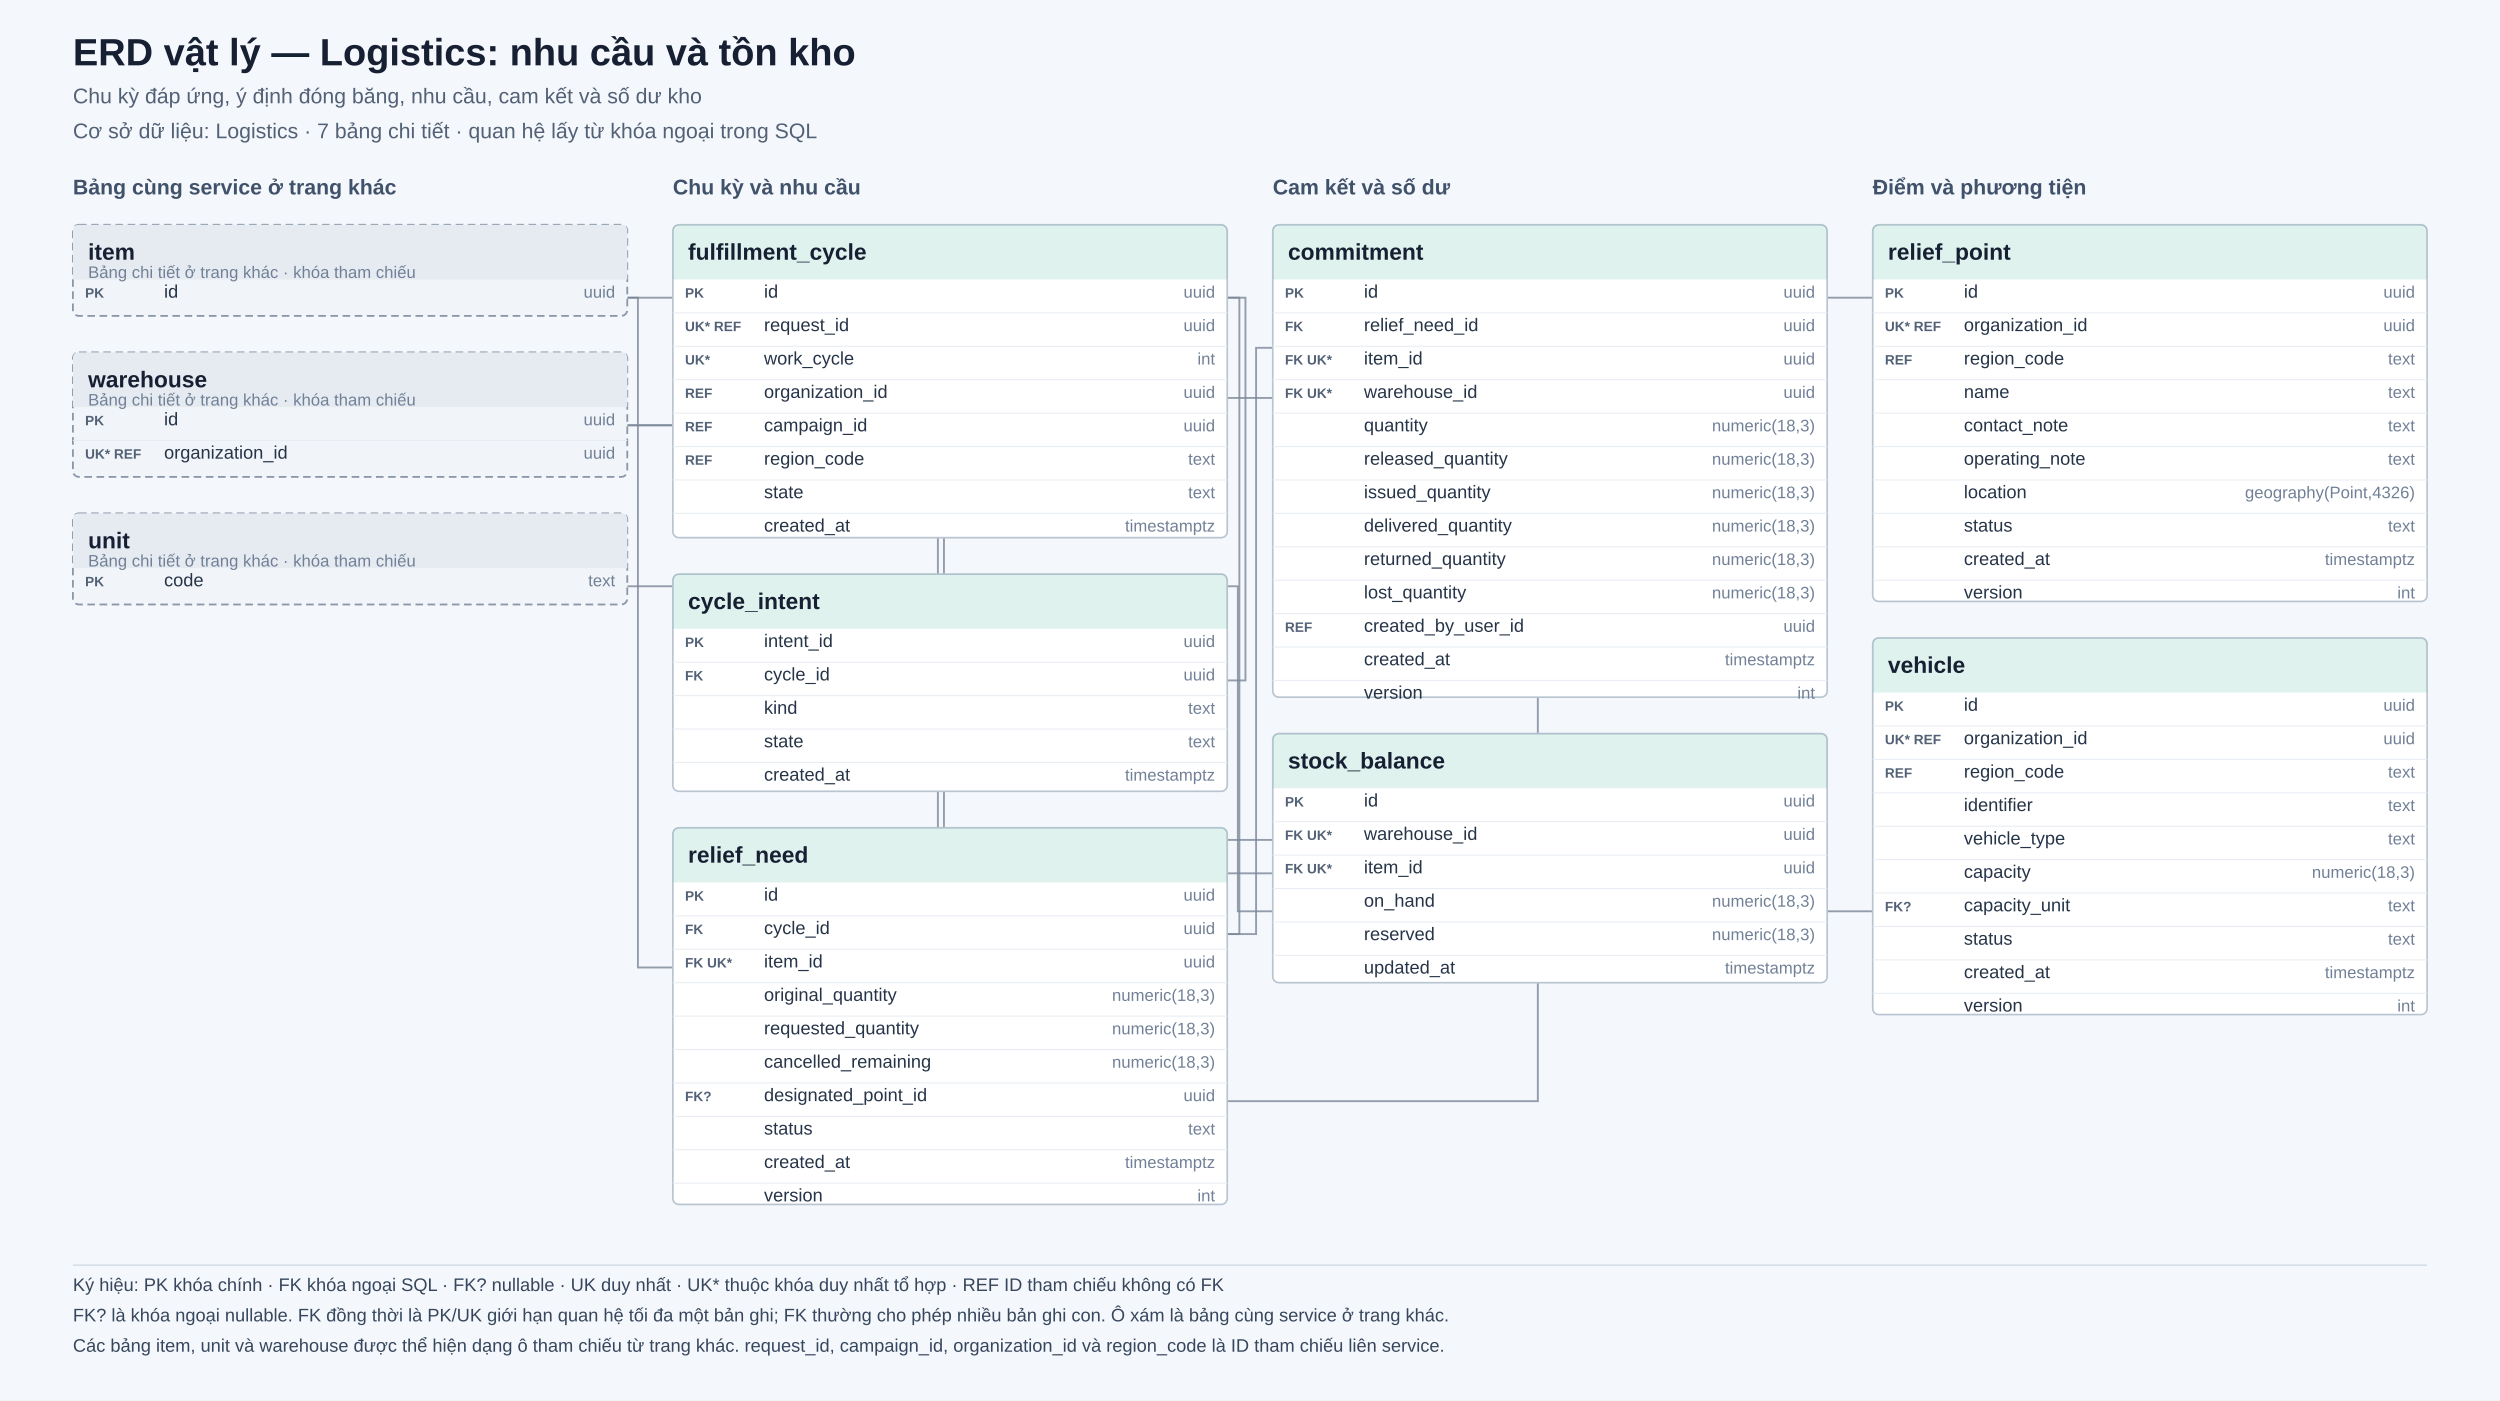
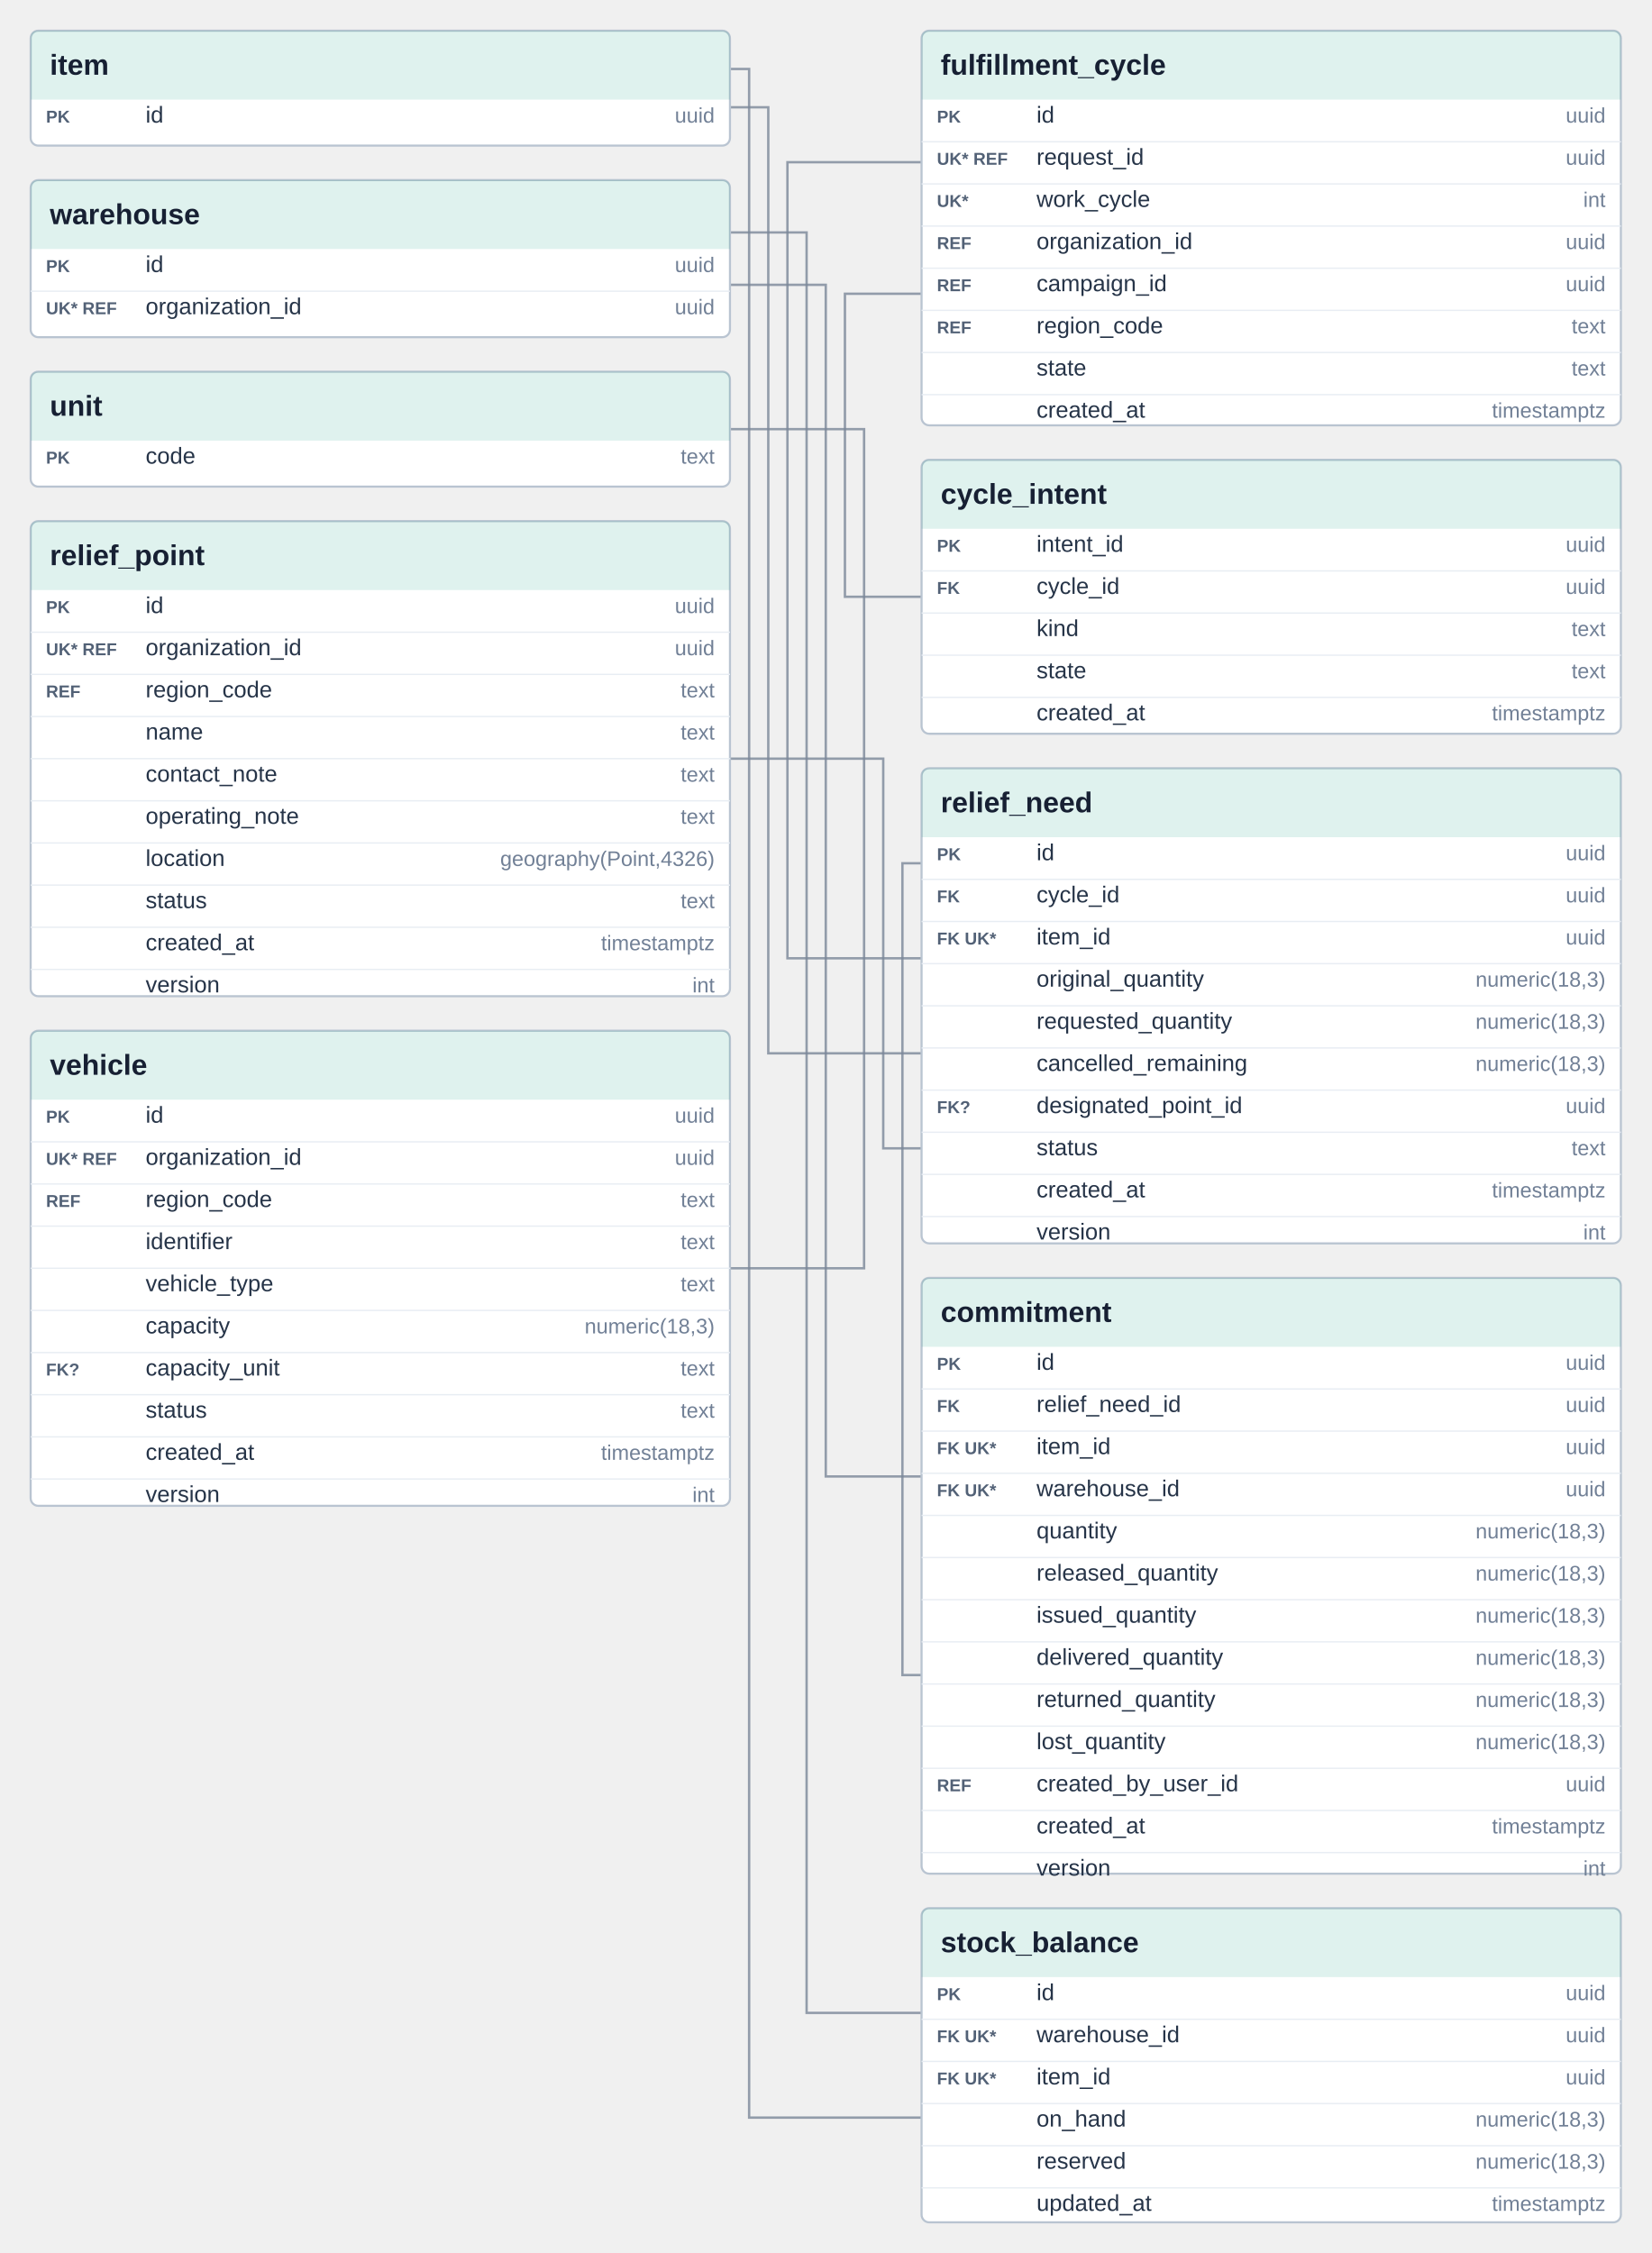
- <svg xmlns="http://www.w3.org/2000/svg" width="1646" height="922" viewBox="0 0 1646 922">
-   <rect width="100%" height="100%" fill="#F4F7FB" />
-   <style>text{font-family:Arial,"Noto Sans",sans-serif}.title{font-size:25px;font-weight:700;fill:#172033}.subtitle{font-size:14px;fill:#526176}.group{font-size:14px;font-weight:700;fill:#40516A}.table{fill:#FFFFFF;stroke:#B9C4D1;stroke-width:1.1}.stub{fill:#F1F4F8;stroke:#8A97A8;stroke-width:1.2;stroke-dasharray:5 3}.header{font-size:15px;font-weight:700;fill:#172033}.field{font-size:12px;fill:#263448}.type{font-size:11px;fill:#718096}.marker{font-size:9px;font-weight:700;fill:#526176}.note{font-size:12px;fill:#36465C}.edge{fill:none;stroke:#7B8798;stroke-width:1.25;opacity:.8}.edge-label{font-size:10px;font-weight:700;fill:#40516A}</style>
-   <text x="48" y="43" class="title">ERD vật lý — Logistics: nhu cầu và tồn kho</text>
-   <text x="48" y="68" class="subtitle">Chu kỳ đáp ứng, ý định đóng băng, nhu cầu, cam kết và số dư kho</text>
-   <text x="48" y="91" class="subtitle">Cơ sở dữ liệu: Logistics · 7 bảng chi tiết · quan hệ lấy từ khóa ngoại trong SQL</text>
-   <text x="48" y="128" class="group">Bảng cùng service ở trang khác</text>
-   <text x="443" y="128" class="group">Chu kỳ và nhu cầu</text>
-   <text x="838" y="128" class="group">Cam kết và số dư</text>
-   <text x="1233" y="128" class="group">Điểm và phương tiện</text>
-   <path d="M 838.0 553.0 H 617.5 V 280.0 H 413.0" class="edge" />
-   <path d="M 838.0 575.0 H 621.5 V 196.0 H 413.0" class="edge" />
-   <path d="M 838.0 262.0 H 625.5 V 280.0 H 413.0" class="edge" />
-   <path d="M 838.0 229.0 H 827.0 V 615.0 H 808.0" class="edge" />
-   <path d="M 808.0 615.0 H 816.0 V 196.0 H 808.0" class="edge" />
-   <path d="M 443.0 637.0 H 420.0 V 196.0 H 413.0" class="edge" />
-   <path d="M 808.0 725.0 H 1012.5 V 196.0 H 1233.0" class="edge" />
-   <path d="M 808.0 448.0 H 820.0 V 196.0 H 808.0" class="edge" />
-   <path d="M 1233.0 600.0 H 815.0 V 386.0 H 413.0" class="edge" />
-   <rect x="48" y="148" width="365" height="60" rx="4" class="stub" />
-   <path d="M52,148 H409 Q413,148 413,152 V184 H48 V152 Q48,148 52,148 Z" fill="#E6EBF2" />
-   <text x="58" y="171" class="header">item</text>
-   <text x="58" y="183" class="type">Bảng chi tiết ở trang khác · khóa tham chiếu</text>
-   <text x="56" y="196" class="marker">PK</text>
-   <text x="108" y="196" class="field">id</text>
-   <text x="405" y="196" text-anchor="end" class="type">uuid</text>
-   <rect x="48" y="232" width="365" height="82" rx="4" class="stub" />
-   <path d="M52,232 H409 Q413,232 413,236 V268 H48 V236 Q48,232 52,232 Z" fill="#E6EBF2" />
-   <text x="58" y="255" class="header">warehouse</text>
-   <text x="58" y="267" class="type">Bảng chi tiết ở trang khác · khóa tham chiếu</text>
-   <text x="56" y="280" class="marker">PK</text>
-   <text x="108" y="280" class="field">id</text>
-   <text x="405" y="280" text-anchor="end" class="type">uuid</text>
-   <line x1="48" y1="290" x2="413" y2="290" stroke="#E8EDF3" stroke-width=".7" />
-   <text x="56" y="302" class="marker">UK* REF</text>
-   <text x="108" y="302" class="field">organization_id</text>
-   <text x="405" y="302" text-anchor="end" class="type">uuid</text>
-   <rect x="48" y="338" width="365" height="60" rx="4" class="stub" />
-   <path d="M52,338 H409 Q413,338 413,342 V374 H48 V342 Q48,338 52,338 Z" fill="#E6EBF2" />
-   <text x="58" y="361" class="header">unit</text>
-   <text x="58" y="373" class="type">Bảng chi tiết ở trang khác · khóa tham chiếu</text>
-   <text x="56" y="386" class="marker">PK</text>
-   <text x="108" y="386" class="field">code</text>
-   <text x="405" y="386" text-anchor="end" class="type">text</text>
-   <rect x="443" y="148" width="365" height="206" rx="4" class="table" />
-   <path d="M447,148 H804 Q808,148 808,152 V184 H443 V152 Q443,148 447,148 Z" fill="#16A08522" />
-   <text x="453" y="171" class="header">fulfillment_cycle</text>
-   <text x="451" y="196" class="marker">PK</text>
-   <text x="503" y="196" class="field">id</text>
-   <text x="800" y="196" text-anchor="end" class="type">uuid</text>
-   <line x1="443" y1="206" x2="808" y2="206" stroke="#E8EDF3" stroke-width=".7" />
-   <text x="451" y="218" class="marker">UK* REF</text>
-   <text x="503" y="218" class="field">request_id</text>
-   <text x="800" y="218" text-anchor="end" class="type">uuid</text>
-   <line x1="443" y1="228" x2="808" y2="228" stroke="#E8EDF3" stroke-width=".7" />
-   <text x="451" y="240" class="marker">UK*</text>
-   <text x="503" y="240" class="field">work_cycle</text>
-   <text x="800" y="240" text-anchor="end" class="type">int</text>
-   <line x1="443" y1="250" x2="808" y2="250" stroke="#E8EDF3" stroke-width=".7" />
-   <text x="451" y="262" class="marker">REF</text>
-   <text x="503" y="262" class="field">organization_id</text>
-   <text x="800" y="262" text-anchor="end" class="type">uuid</text>
-   <line x1="443" y1="272" x2="808" y2="272" stroke="#E8EDF3" stroke-width=".7" />
-   <text x="451" y="284" class="marker">REF</text>
-   <text x="503" y="284" class="field">campaign_id</text>
-   <text x="800" y="284" text-anchor="end" class="type">uuid</text>
-   <line x1="443" y1="294" x2="808" y2="294" stroke="#E8EDF3" stroke-width=".7" />
-   <text x="451" y="306" class="marker">REF</text>
-   <text x="503" y="306" class="field">region_code</text>
-   <text x="800" y="306" text-anchor="end" class="type">text</text>
-   <line x1="443" y1="316" x2="808" y2="316" stroke="#E8EDF3" stroke-width=".7" />
-   <text x="451" y="328" class="marker" />
-   <text x="503" y="328" class="field">state</text>
-   <text x="800" y="328" text-anchor="end" class="type">text</text>
-   <line x1="443" y1="338" x2="808" y2="338" stroke="#E8EDF3" stroke-width=".7" />
-   <text x="451" y="350" class="marker" />
-   <text x="503" y="350" class="field">created_at</text>
-   <text x="800" y="350" text-anchor="end" class="type">timestamptz</text>
-   <rect x="443" y="378" width="365" height="143" rx="4" class="table" />
-   <path d="M447,378 H804 Q808,378 808,382 V414 H443 V382 Q443,378 447,378 Z" fill="#16A08522" />
-   <text x="453" y="401" class="header">cycle_intent</text>
-   <text x="451" y="426" class="marker">PK</text>
-   <text x="503" y="426" class="field">intent_id</text>
-   <text x="800" y="426" text-anchor="end" class="type">uuid</text>
-   <line x1="443" y1="436" x2="808" y2="436" stroke="#E8EDF3" stroke-width=".7" />
-   <text x="451" y="448" class="marker">FK</text>
-   <text x="503" y="448" class="field">cycle_id</text>
-   <text x="800" y="448" text-anchor="end" class="type">uuid</text>
-   <line x1="443" y1="458" x2="808" y2="458" stroke="#E8EDF3" stroke-width=".7" />
-   <text x="451" y="470" class="marker" />
-   <text x="503" y="470" class="field">kind</text>
-   <text x="800" y="470" text-anchor="end" class="type">text</text>
-   <line x1="443" y1="480" x2="808" y2="480" stroke="#E8EDF3" stroke-width=".7" />
-   <text x="451" y="492" class="marker" />
-   <text x="503" y="492" class="field">state</text>
-   <text x="800" y="492" text-anchor="end" class="type">text</text>
-   <line x1="443" y1="502" x2="808" y2="502" stroke="#E8EDF3" stroke-width=".7" />
-   <text x="451" y="514" class="marker" />
-   <text x="503" y="514" class="field">created_at</text>
-   <text x="800" y="514" text-anchor="end" class="type">timestamptz</text>
-   <rect x="443" y="545" width="365" height="248" rx="4" class="table" />
-   <path d="M447,545 H804 Q808,545 808,549 V581 H443 V549 Q443,545 447,545 Z" fill="#16A08522" />
-   <text x="453" y="568" class="header">relief_need</text>
-   <text x="451" y="593" class="marker">PK</text>
-   <text x="503" y="593" class="field">id</text>
-   <text x="800" y="593" text-anchor="end" class="type">uuid</text>
-   <line x1="443" y1="603" x2="808" y2="603" stroke="#E8EDF3" stroke-width=".7" />
-   <text x="451" y="615" class="marker">FK</text>
-   <text x="503" y="615" class="field">cycle_id</text>
-   <text x="800" y="615" text-anchor="end" class="type">uuid</text>
-   <line x1="443" y1="625" x2="808" y2="625" stroke="#E8EDF3" stroke-width=".7" />
-   <text x="451" y="637" class="marker">FK UK*</text>
-   <text x="503" y="637" class="field">item_id</text>
-   <text x="800" y="637" text-anchor="end" class="type">uuid</text>
-   <line x1="443" y1="647" x2="808" y2="647" stroke="#E8EDF3" stroke-width=".7" />
-   <text x="451" y="659" class="marker" />
-   <text x="503" y="659" class="field">original_quantity</text>
-   <text x="800" y="659" text-anchor="end" class="type">numeric(18,3)</text>
-   <line x1="443" y1="669" x2="808" y2="669" stroke="#E8EDF3" stroke-width=".7" />
-   <text x="451" y="681" class="marker" />
-   <text x="503" y="681" class="field">requested_quantity</text>
-   <text x="800" y="681" text-anchor="end" class="type">numeric(18,3)</text>
-   <line x1="443" y1="691" x2="808" y2="691" stroke="#E8EDF3" stroke-width=".7" />
-   <text x="451" y="703" class="marker" />
-   <text x="503" y="703" class="field">cancelled_remaining</text>
-   <text x="800" y="703" text-anchor="end" class="type">numeric(18,3)</text>
-   <line x1="443" y1="713" x2="808" y2="713" stroke="#E8EDF3" stroke-width=".7" />
-   <text x="451" y="725" class="marker">FK?</text>
-   <text x="503" y="725" class="field">designated_point_id</text>
-   <text x="800" y="725" text-anchor="end" class="type">uuid</text>
-   <line x1="443" y1="735" x2="808" y2="735" stroke="#E8EDF3" stroke-width=".7" />
-   <text x="451" y="747" class="marker" />
-   <text x="503" y="747" class="field">status</text>
-   <text x="800" y="747" text-anchor="end" class="type">text</text>
-   <line x1="443" y1="757" x2="808" y2="757" stroke="#E8EDF3" stroke-width=".7" />
-   <text x="451" y="769" class="marker" />
-   <text x="503" y="769" class="field">created_at</text>
-   <text x="800" y="769" text-anchor="end" class="type">timestamptz</text>
-   <line x1="443" y1="779" x2="808" y2="779" stroke="#E8EDF3" stroke-width=".7" />
-   <text x="451" y="791" class="marker" />
-   <text x="503" y="791" class="field">version</text>
-   <text x="800" y="791" text-anchor="end" class="type">int</text>
-   <rect x="838" y="148" width="365" height="311" rx="4" class="table" />
-   <path d="M842,148 H1199 Q1203,148 1203,152 V184 H838 V152 Q838,148 842,148 Z" fill="#16A08522" />
-   <text x="848" y="171" class="header">commitment</text>
-   <text x="846" y="196" class="marker">PK</text>
-   <text x="898" y="196" class="field">id</text>
-   <text x="1195" y="196" text-anchor="end" class="type">uuid</text>
-   <line x1="838" y1="206" x2="1203" y2="206" stroke="#E8EDF3" stroke-width=".7" />
-   <text x="846" y="218" class="marker">FK</text>
-   <text x="898" y="218" class="field">relief_need_id</text>
-   <text x="1195" y="218" text-anchor="end" class="type">uuid</text>
-   <line x1="838" y1="228" x2="1203" y2="228" stroke="#E8EDF3" stroke-width=".7" />
-   <text x="846" y="240" class="marker">FK UK*</text>
-   <text x="898" y="240" class="field">item_id</text>
-   <text x="1195" y="240" text-anchor="end" class="type">uuid</text>
-   <line x1="838" y1="250" x2="1203" y2="250" stroke="#E8EDF3" stroke-width=".7" />
-   <text x="846" y="262" class="marker">FK UK*</text>
-   <text x="898" y="262" class="field">warehouse_id</text>
-   <text x="1195" y="262" text-anchor="end" class="type">uuid</text>
-   <line x1="838" y1="272" x2="1203" y2="272" stroke="#E8EDF3" stroke-width=".7" />
-   <text x="846" y="284" class="marker" />
-   <text x="898" y="284" class="field">quantity</text>
-   <text x="1195" y="284" text-anchor="end" class="type">numeric(18,3)</text>
-   <line x1="838" y1="294" x2="1203" y2="294" stroke="#E8EDF3" stroke-width=".7" />
-   <text x="846" y="306" class="marker" />
-   <text x="898" y="306" class="field">released_quantity</text>
-   <text x="1195" y="306" text-anchor="end" class="type">numeric(18,3)</text>
-   <line x1="838" y1="316" x2="1203" y2="316" stroke="#E8EDF3" stroke-width=".7" />
-   <text x="846" y="328" class="marker" />
-   <text x="898" y="328" class="field">issued_quantity</text>
-   <text x="1195" y="328" text-anchor="end" class="type">numeric(18,3)</text>
-   <line x1="838" y1="338" x2="1203" y2="338" stroke="#E8EDF3" stroke-width=".7" />
-   <text x="846" y="350" class="marker" />
-   <text x="898" y="350" class="field">delivered_quantity</text>
-   <text x="1195" y="350" text-anchor="end" class="type">numeric(18,3)</text>
-   <line x1="838" y1="360" x2="1203" y2="360" stroke="#E8EDF3" stroke-width=".7" />
-   <text x="846" y="372" class="marker" />
-   <text x="898" y="372" class="field">returned_quantity</text>
-   <text x="1195" y="372" text-anchor="end" class="type">numeric(18,3)</text>
-   <line x1="838" y1="382" x2="1203" y2="382" stroke="#E8EDF3" stroke-width=".7" />
-   <text x="846" y="394" class="marker" />
-   <text x="898" y="394" class="field">lost_quantity</text>
-   <text x="1195" y="394" text-anchor="end" class="type">numeric(18,3)</text>
-   <line x1="838" y1="404" x2="1203" y2="404" stroke="#E8EDF3" stroke-width=".7" />
-   <text x="846" y="416" class="marker">REF</text>
-   <text x="898" y="416" class="field">created_by_user_id</text>
-   <text x="1195" y="416" text-anchor="end" class="type">uuid</text>
-   <line x1="838" y1="426" x2="1203" y2="426" stroke="#E8EDF3" stroke-width=".7" />
-   <text x="846" y="438" class="marker" />
-   <text x="898" y="438" class="field">created_at</text>
-   <text x="1195" y="438" text-anchor="end" class="type">timestamptz</text>
-   <line x1="838" y1="448" x2="1203" y2="448" stroke="#E8EDF3" stroke-width=".7" />
-   <text x="846" y="460" class="marker" />
-   <text x="898" y="460" class="field">version</text>
-   <text x="1195" y="460" text-anchor="end" class="type">int</text>
-   <rect x="838" y="483" width="365" height="164" rx="4" class="table" />
-   <path d="M842,483 H1199 Q1203,483 1203,487 V519 H838 V487 Q838,483 842,483 Z" fill="#16A08522" />
-   <text x="848" y="506" class="header">stock_balance</text>
-   <text x="846" y="531" class="marker">PK</text>
-   <text x="898" y="531" class="field">id</text>
-   <text x="1195" y="531" text-anchor="end" class="type">uuid</text>
-   <line x1="838" y1="541" x2="1203" y2="541" stroke="#E8EDF3" stroke-width=".7" />
-   <text x="846" y="553" class="marker">FK UK*</text>
-   <text x="898" y="553" class="field">warehouse_id</text>
-   <text x="1195" y="553" text-anchor="end" class="type">uuid</text>
-   <line x1="838" y1="563" x2="1203" y2="563" stroke="#E8EDF3" stroke-width=".7" />
-   <text x="846" y="575" class="marker">FK UK*</text>
-   <text x="898" y="575" class="field">item_id</text>
-   <text x="1195" y="575" text-anchor="end" class="type">uuid</text>
-   <line x1="838" y1="585" x2="1203" y2="585" stroke="#E8EDF3" stroke-width=".7" />
-   <text x="846" y="597" class="marker" />
-   <text x="898" y="597" class="field">on_hand</text>
-   <text x="1195" y="597" text-anchor="end" class="type">numeric(18,3)</text>
-   <line x1="838" y1="607" x2="1203" y2="607" stroke="#E8EDF3" stroke-width=".7" />
-   <text x="846" y="619" class="marker" />
-   <text x="898" y="619" class="field">reserved</text>
-   <text x="1195" y="619" text-anchor="end" class="type">numeric(18,3)</text>
-   <line x1="838" y1="629" x2="1203" y2="629" stroke="#E8EDF3" stroke-width=".7" />
-   <text x="846" y="641" class="marker" />
-   <text x="898" y="641" class="field">updated_at</text>
-   <text x="1195" y="641" text-anchor="end" class="type">timestamptz</text>
-   <rect x="1233" y="148" width="365" height="248" rx="4" class="table" />
-   <path d="M1237,148 H1594 Q1598,148 1598,152 V184 H1233 V152 Q1233,148 1237,148 Z" fill="#16A08522" />
-   <text x="1243" y="171" class="header">relief_point</text>
-   <text x="1241" y="196" class="marker">PK</text>
-   <text x="1293" y="196" class="field">id</text>
-   <text x="1590" y="196" text-anchor="end" class="type">uuid</text>
-   <line x1="1233" y1="206" x2="1598" y2="206" stroke="#E8EDF3" stroke-width=".7" />
-   <text x="1241" y="218" class="marker">UK* REF</text>
-   <text x="1293" y="218" class="field">organization_id</text>
-   <text x="1590" y="218" text-anchor="end" class="type">uuid</text>
-   <line x1="1233" y1="228" x2="1598" y2="228" stroke="#E8EDF3" stroke-width=".7" />
-   <text x="1241" y="240" class="marker">REF</text>
-   <text x="1293" y="240" class="field">region_code</text>
-   <text x="1590" y="240" text-anchor="end" class="type">text</text>
-   <line x1="1233" y1="250" x2="1598" y2="250" stroke="#E8EDF3" stroke-width=".7" />
-   <text x="1241" y="262" class="marker" />
-   <text x="1293" y="262" class="field">name</text>
-   <text x="1590" y="262" text-anchor="end" class="type">text</text>
-   <line x1="1233" y1="272" x2="1598" y2="272" stroke="#E8EDF3" stroke-width=".7" />
-   <text x="1241" y="284" class="marker" />
-   <text x="1293" y="284" class="field">contact_note</text>
-   <text x="1590" y="284" text-anchor="end" class="type">text</text>
-   <line x1="1233" y1="294" x2="1598" y2="294" stroke="#E8EDF3" stroke-width=".7" />
-   <text x="1241" y="306" class="marker" />
-   <text x="1293" y="306" class="field">operating_note</text>
-   <text x="1590" y="306" text-anchor="end" class="type">text</text>
-   <line x1="1233" y1="316" x2="1598" y2="316" stroke="#E8EDF3" stroke-width=".7" />
-   <text x="1241" y="328" class="marker" />
-   <text x="1293" y="328" class="field">location</text>
-   <text x="1590" y="328" text-anchor="end" class="type">geography(Point,4326)</text>
-   <line x1="1233" y1="338" x2="1598" y2="338" stroke="#E8EDF3" stroke-width=".7" />
-   <text x="1241" y="350" class="marker" />
-   <text x="1293" y="350" class="field">status</text>
-   <text x="1590" y="350" text-anchor="end" class="type">text</text>
-   <line x1="1233" y1="360" x2="1598" y2="360" stroke="#E8EDF3" stroke-width=".7" />
-   <text x="1241" y="372" class="marker" />
-   <text x="1293" y="372" class="field">created_at</text>
-   <text x="1590" y="372" text-anchor="end" class="type">timestamptz</text>
-   <line x1="1233" y1="382" x2="1598" y2="382" stroke="#E8EDF3" stroke-width=".7" />
-   <text x="1241" y="394" class="marker" />
-   <text x="1293" y="394" class="field">version</text>
-   <text x="1590" y="394" text-anchor="end" class="type">int</text>
-   <rect x="1233" y="420" width="365" height="248" rx="4" class="table" />
-   <path d="M1237,420 H1594 Q1598,420 1598,424 V456 H1233 V424 Q1233,420 1237,420 Z" fill="#16A08522" />
-   <text x="1243" y="443" class="header">vehicle</text>
-   <text x="1241" y="468" class="marker">PK</text>
-   <text x="1293" y="468" class="field">id</text>
-   <text x="1590" y="468" text-anchor="end" class="type">uuid</text>
-   <line x1="1233" y1="478" x2="1598" y2="478" stroke="#E8EDF3" stroke-width=".7" />
-   <text x="1241" y="490" class="marker">UK* REF</text>
-   <text x="1293" y="490" class="field">organization_id</text>
-   <text x="1590" y="490" text-anchor="end" class="type">uuid</text>
-   <line x1="1233" y1="500" x2="1598" y2="500" stroke="#E8EDF3" stroke-width=".7" />
-   <text x="1241" y="512" class="marker">REF</text>
-   <text x="1293" y="512" class="field">region_code</text>
-   <text x="1590" y="512" text-anchor="end" class="type">text</text>
-   <line x1="1233" y1="522" x2="1598" y2="522" stroke="#E8EDF3" stroke-width=".7" />
-   <text x="1241" y="534" class="marker" />
-   <text x="1293" y="534" class="field">identifier</text>
-   <text x="1590" y="534" text-anchor="end" class="type">text</text>
-   <line x1="1233" y1="544" x2="1598" y2="544" stroke="#E8EDF3" stroke-width=".7" />
-   <text x="1241" y="556" class="marker" />
-   <text x="1293" y="556" class="field">vehicle_type</text>
-   <text x="1590" y="556" text-anchor="end" class="type">text</text>
-   <line x1="1233" y1="566" x2="1598" y2="566" stroke="#E8EDF3" stroke-width=".7" />
-   <text x="1241" y="578" class="marker" />
-   <text x="1293" y="578" class="field">capacity</text>
-   <text x="1590" y="578" text-anchor="end" class="type">numeric(18,3)</text>
-   <line x1="1233" y1="588" x2="1598" y2="588" stroke="#E8EDF3" stroke-width=".7" />
-   <text x="1241" y="600" class="marker">FK?</text>
-   <text x="1293" y="600" class="field">capacity_unit</text>
-   <text x="1590" y="600" text-anchor="end" class="type">text</text>
-   <line x1="1233" y1="610" x2="1598" y2="610" stroke="#E8EDF3" stroke-width=".7" />
-   <text x="1241" y="622" class="marker" />
-   <text x="1293" y="622" class="field">status</text>
-   <text x="1590" y="622" text-anchor="end" class="type">text</text>
-   <line x1="1233" y1="632" x2="1598" y2="632" stroke="#E8EDF3" stroke-width=".7" />
-   <text x="1241" y="644" class="marker" />
-   <text x="1293" y="644" class="field">created_at</text>
-   <text x="1590" y="644" text-anchor="end" class="type">timestamptz</text>
-   <line x1="1233" y1="654" x2="1598" y2="654" stroke="#E8EDF3" stroke-width=".7" />
-   <text x="1241" y="666" class="marker" />
-   <text x="1293" y="666" class="field">version</text>
-   <text x="1590" y="666" text-anchor="end" class="type">int</text>
-   <line x1="48" y1="833" x2="1598" y2="833" stroke="#D4DCE6" />
-   <text x="48" y="850" class="note">Ký hiệu: PK khóa chính · FK khóa ngoại SQL · FK? nullable · UK duy nhất · UK* thuộc khóa duy nhất tổ hợp · REF ID tham chiếu không có FK</text>
-   <text x="48" y="870" class="note">FK? là khóa ngoại nullable. FK đồng thời là PK/UK giới hạn quan hệ tối đa một bản ghi; FK thường cho phép nhiều bản ghi con. Ô xám là bảng cùng service ở trang khác.</text>
-   <text x="48" y="890" class="note">Các bảng item, unit và warehouse được thể hiện dạng ô tham chiếu từ trang khác. request_id, campaign_id, organization_id và region_code là ID tham chiếu liên service.</text>
+ <svg xmlns="http://www.w3.org/2000/svg" width="862" height="1176" viewBox="0 0 862 1176">
+   <style>text{font-family:Arial,"Noto Sans",sans-serif}.title{font-size:25px;font-weight:700;fill:#172033}.subtitle{font-size:14px;fill:#526176}.group{font-size:14px;font-weight:700;fill:#40516A}.table{fill:#FFFFFF;stroke:#B9C4D1;stroke-width:1.1}.header{font-size:15px;font-weight:700;fill:#172033}.field{font-size:12px;fill:#263448}.type{font-size:11px;fill:#718096}.marker{font-size:9px;font-weight:700;fill:#526176}.note{font-size:12px;fill:#36465C}.edge{fill:none;stroke:#7B8798;stroke-width:1.25;opacity:.8}.edge-label{font-size:10px;font-weight:700;fill:#40516A}</style>
+   <path d="M 481 1050.67 H 421 V 121.33 H 381" class="edge" id="e10" />
+   <path d="M 481 1105.33 H 391 V 36 H 381" class="edge" id="e11" />
+   <path d="M 481 770.67 H 431 V 148.67 H 381" class="edge" id="e12" />
+   <path d="M 481 874.33 H 471 V 450.6 H 481" class="edge" id="e13" />
+   <path d="M 481 500.2 H 411 V 84.67 H 481" class="edge" id="e14" />
+   <path d="M 481 549.8 H 401 V 56 H 381" class="edge" id="e15" />
+   <path d="M 481 599.4 H 461 V 396 H 381" class="edge" id="e16" />
+   <path d="M 481 311.5 H 441 V 153.33 H 481" class="edge" id="e17" />
+   <path d="M 381 662 H 451 V 224 H 381" class="edge" id="e18" />
+   <g transform="translate(-32 -132)">
+     <rect x="48" y="148" width="365" height="60" rx="4" class="table" />
+     <path d="M52,148 H409 Q413,148 413,152 V184 H48 V152 Q48,148 52,148 Z" fill="#16A08522" />
+     <text x="58" y="171" class="header">item</text>
+     <text x="56" y="196" class="marker">PK</text>
+     <text x="108" y="196" class="field">id</text>
+     <text x="405" y="196" text-anchor="end" class="type">uuid</text>
+   </g>
+   <g transform="translate(-32 -138)">
+     <rect x="48" y="232" width="365" height="82" rx="4" class="table" />
+     <path d="M52,232 H409 Q413,232 413,236 V268 H48 V236 Q48,232 52,232 Z" fill="#16A08522" />
+     <text x="58" y="255" class="header">warehouse</text>
+     <text x="56" y="280" class="marker">PK</text>
+     <text x="108" y="280" class="field">id</text>
+     <text x="405" y="280" text-anchor="end" class="type">uuid</text>
+     <line x1="48" y1="290" x2="413" y2="290" stroke="#E8EDF3" stroke-width=".7" />
+     <text x="56" y="302" class="marker">UK* REF</text>
+     <text x="108" y="302" class="field">organization_id</text>
+     <text x="405" y="302" text-anchor="end" class="type">uuid</text>
+   </g>
+   <g transform="translate(-32 -144)">
+     <rect x="48" y="338" width="365" height="60" rx="4" class="table" />
+     <path d="M52,338 H409 Q413,338 413,342 V374 H48 V342 Q48,338 52,338 Z" fill="#16A08522" />
+     <text x="58" y="361" class="header">unit</text>
+     <text x="56" y="386" class="marker">PK</text>
+     <text x="108" y="386" class="field">code</text>
+     <text x="405" y="386" text-anchor="end" class="type">text</text>
+   </g>
+   <g transform="translate(38 -132)">
+     <rect x="443" y="148" width="365" height="206" rx="4" class="table" />
+     <path d="M447,148 H804 Q808,148 808,152 V184 H443 V152 Q443,148 447,148 Z" fill="#16A08522" />
+     <text x="453" y="171" class="header">fulfillment_cycle</text>
+     <text x="451" y="196" class="marker">PK</text>
+     <text x="503" y="196" class="field">id</text>
+     <text x="800" y="196" text-anchor="end" class="type">uuid</text>
+     <line x1="443" y1="206" x2="808" y2="206" stroke="#E8EDF3" stroke-width=".7" />
+     <text x="451" y="218" class="marker">UK* REF</text>
+     <text x="503" y="218" class="field">request_id</text>
+     <text x="800" y="218" text-anchor="end" class="type">uuid</text>
+     <line x1="443" y1="228" x2="808" y2="228" stroke="#E8EDF3" stroke-width=".7" />
+     <text x="451" y="240" class="marker">UK*</text>
+     <text x="503" y="240" class="field">work_cycle</text>
+     <text x="800" y="240" text-anchor="end" class="type">int</text>
+     <line x1="443" y1="250" x2="808" y2="250" stroke="#E8EDF3" stroke-width=".7" />
+     <text x="451" y="262" class="marker">REF</text>
+     <text x="503" y="262" class="field">organization_id</text>
+     <text x="800" y="262" text-anchor="end" class="type">uuid</text>
+     <line x1="443" y1="272" x2="808" y2="272" stroke="#E8EDF3" stroke-width=".7" />
+     <text x="451" y="284" class="marker">REF</text>
+     <text x="503" y="284" class="field">campaign_id</text>
+     <text x="800" y="284" text-anchor="end" class="type">uuid</text>
+     <line x1="443" y1="294" x2="808" y2="294" stroke="#E8EDF3" stroke-width=".7" />
+     <text x="451" y="306" class="marker">REF</text>
+     <text x="503" y="306" class="field">region_code</text>
+     <text x="800" y="306" text-anchor="end" class="type">text</text>
+     <line x1="443" y1="316" x2="808" y2="316" stroke="#E8EDF3" stroke-width=".7" />
+     <text x="451" y="328" class="marker" />
+     <text x="503" y="328" class="field">state</text>
+     <text x="800" y="328" text-anchor="end" class="type">text</text>
+     <line x1="443" y1="338" x2="808" y2="338" stroke="#E8EDF3" stroke-width=".7" />
+     <text x="451" y="350" class="marker" />
+     <text x="503" y="350" class="field">created_at</text>
+     <text x="800" y="350" text-anchor="end" class="type">timestamptz</text>
+   </g>
+   <g transform="translate(38 -138)">
+     <rect x="443" y="378" width="365" height="143" rx="4" class="table" />
+     <path d="M447,378 H804 Q808,378 808,382 V414 H443 V382 Q443,378 447,378 Z" fill="#16A08522" />
+     <text x="453" y="401" class="header">cycle_intent</text>
+     <text x="451" y="426" class="marker">PK</text>
+     <text x="503" y="426" class="field">intent_id</text>
+     <text x="800" y="426" text-anchor="end" class="type">uuid</text>
+     <line x1="443" y1="436" x2="808" y2="436" stroke="#E8EDF3" stroke-width=".7" />
+     <text x="451" y="448" class="marker">FK</text>
+     <text x="503" y="448" class="field">cycle_id</text>
+     <text x="800" y="448" text-anchor="end" class="type">uuid</text>
+     <line x1="443" y1="458" x2="808" y2="458" stroke="#E8EDF3" stroke-width=".7" />
+     <text x="451" y="470" class="marker" />
+     <text x="503" y="470" class="field">kind</text>
+     <text x="800" y="470" text-anchor="end" class="type">text</text>
+     <line x1="443" y1="480" x2="808" y2="480" stroke="#E8EDF3" stroke-width=".7" />
+     <text x="451" y="492" class="marker" />
+     <text x="503" y="492" class="field">state</text>
+     <text x="800" y="492" text-anchor="end" class="type">text</text>
+     <line x1="443" y1="502" x2="808" y2="502" stroke="#E8EDF3" stroke-width=".7" />
+     <text x="451" y="514" class="marker" />
+     <text x="503" y="514" class="field">created_at</text>
+     <text x="800" y="514" text-anchor="end" class="type">timestamptz</text>
+   </g>
+   <g transform="translate(38 -144)">
+     <rect x="443" y="545" width="365" height="248" rx="4" class="table" />
+     <path d="M447,545 H804 Q808,545 808,549 V581 H443 V549 Q443,545 447,545 Z" fill="#16A08522" />
+     <text x="453" y="568" class="header">relief_need</text>
+     <text x="451" y="593" class="marker">PK</text>
+     <text x="503" y="593" class="field">id</text>
+     <text x="800" y="593" text-anchor="end" class="type">uuid</text>
+     <line x1="443" y1="603" x2="808" y2="603" stroke="#E8EDF3" stroke-width=".7" />
+     <text x="451" y="615" class="marker">FK</text>
+     <text x="503" y="615" class="field">cycle_id</text>
+     <text x="800" y="615" text-anchor="end" class="type">uuid</text>
+     <line x1="443" y1="625" x2="808" y2="625" stroke="#E8EDF3" stroke-width=".7" />
+     <text x="451" y="637" class="marker">FK UK*</text>
+     <text x="503" y="637" class="field">item_id</text>
+     <text x="800" y="637" text-anchor="end" class="type">uuid</text>
+     <line x1="443" y1="647" x2="808" y2="647" stroke="#E8EDF3" stroke-width=".7" />
+     <text x="451" y="659" class="marker" />
+     <text x="503" y="659" class="field">original_quantity</text>
+     <text x="800" y="659" text-anchor="end" class="type">numeric(18,3)</text>
+     <line x1="443" y1="669" x2="808" y2="669" stroke="#E8EDF3" stroke-width=".7" />
+     <text x="451" y="681" class="marker" />
+     <text x="503" y="681" class="field">requested_quantity</text>
+     <text x="800" y="681" text-anchor="end" class="type">numeric(18,3)</text>
+     <line x1="443" y1="691" x2="808" y2="691" stroke="#E8EDF3" stroke-width=".7" />
+     <text x="451" y="703" class="marker" />
+     <text x="503" y="703" class="field">cancelled_remaining</text>
+     <text x="800" y="703" text-anchor="end" class="type">numeric(18,3)</text>
+     <line x1="443" y1="713" x2="808" y2="713" stroke="#E8EDF3" stroke-width=".7" />
+     <text x="451" y="725" class="marker">FK?</text>
+     <text x="503" y="725" class="field">designated_point_id</text>
+     <text x="800" y="725" text-anchor="end" class="type">uuid</text>
+     <line x1="443" y1="735" x2="808" y2="735" stroke="#E8EDF3" stroke-width=".7" />
+     <text x="451" y="747" class="marker" />
+     <text x="503" y="747" class="field">status</text>
+     <text x="800" y="747" text-anchor="end" class="type">text</text>
+     <line x1="443" y1="757" x2="808" y2="757" stroke="#E8EDF3" stroke-width=".7" />
+     <text x="451" y="769" class="marker" />
+     <text x="503" y="769" class="field">created_at</text>
+     <text x="800" y="769" text-anchor="end" class="type">timestamptz</text>
+     <line x1="443" y1="779" x2="808" y2="779" stroke="#E8EDF3" stroke-width=".7" />
+     <text x="451" y="791" class="marker" />
+     <text x="503" y="791" class="field">version</text>
+     <text x="800" y="791" text-anchor="end" class="type">int</text>
+   </g>
+   <g transform="translate(-357 519)">
+     <rect x="838" y="148" width="365" height="311" rx="4" class="table" />
+     <path d="M842,148 H1199 Q1203,148 1203,152 V184 H838 V152 Q838,148 842,148 Z" fill="#16A08522" />
+     <text x="848" y="171" class="header">commitment</text>
+     <text x="846" y="196" class="marker">PK</text>
+     <text x="898" y="196" class="field">id</text>
+     <text x="1195" y="196" text-anchor="end" class="type">uuid</text>
+     <line x1="838" y1="206" x2="1203" y2="206" stroke="#E8EDF3" stroke-width=".7" />
+     <text x="846" y="218" class="marker">FK</text>
+     <text x="898" y="218" class="field">relief_need_id</text>
+     <text x="1195" y="218" text-anchor="end" class="type">uuid</text>
+     <line x1="838" y1="228" x2="1203" y2="228" stroke="#E8EDF3" stroke-width=".7" />
+     <text x="846" y="240" class="marker">FK UK*</text>
+     <text x="898" y="240" class="field">item_id</text>
+     <text x="1195" y="240" text-anchor="end" class="type">uuid</text>
+     <line x1="838" y1="250" x2="1203" y2="250" stroke="#E8EDF3" stroke-width=".7" />
+     <text x="846" y="262" class="marker">FK UK*</text>
+     <text x="898" y="262" class="field">warehouse_id</text>
+     <text x="1195" y="262" text-anchor="end" class="type">uuid</text>
+     <line x1="838" y1="272" x2="1203" y2="272" stroke="#E8EDF3" stroke-width=".7" />
+     <text x="846" y="284" class="marker" />
+     <text x="898" y="284" class="field">quantity</text>
+     <text x="1195" y="284" text-anchor="end" class="type">numeric(18,3)</text>
+     <line x1="838" y1="294" x2="1203" y2="294" stroke="#E8EDF3" stroke-width=".7" />
+     <text x="846" y="306" class="marker" />
+     <text x="898" y="306" class="field">released_quantity</text>
+     <text x="1195" y="306" text-anchor="end" class="type">numeric(18,3)</text>
+     <line x1="838" y1="316" x2="1203" y2="316" stroke="#E8EDF3" stroke-width=".7" />
+     <text x="846" y="328" class="marker" />
+     <text x="898" y="328" class="field">issued_quantity</text>
+     <text x="1195" y="328" text-anchor="end" class="type">numeric(18,3)</text>
+     <line x1="838" y1="338" x2="1203" y2="338" stroke="#E8EDF3" stroke-width=".7" />
+     <text x="846" y="350" class="marker" />
+     <text x="898" y="350" class="field">delivered_quantity</text>
+     <text x="1195" y="350" text-anchor="end" class="type">numeric(18,3)</text>
+     <line x1="838" y1="360" x2="1203" y2="360" stroke="#E8EDF3" stroke-width=".7" />
+     <text x="846" y="372" class="marker" />
+     <text x="898" y="372" class="field">returned_quantity</text>
+     <text x="1195" y="372" text-anchor="end" class="type">numeric(18,3)</text>
+     <line x1="838" y1="382" x2="1203" y2="382" stroke="#E8EDF3" stroke-width=".7" />
+     <text x="846" y="394" class="marker" />
+     <text x="898" y="394" class="field">lost_quantity</text>
+     <text x="1195" y="394" text-anchor="end" class="type">numeric(18,3)</text>
+     <line x1="838" y1="404" x2="1203" y2="404" stroke="#E8EDF3" stroke-width=".7" />
+     <text x="846" y="416" class="marker">REF</text>
+     <text x="898" y="416" class="field">created_by_user_id</text>
+     <text x="1195" y="416" text-anchor="end" class="type">uuid</text>
+     <line x1="838" y1="426" x2="1203" y2="426" stroke="#E8EDF3" stroke-width=".7" />
+     <text x="846" y="438" class="marker" />
+     <text x="898" y="438" class="field">created_at</text>
+     <text x="1195" y="438" text-anchor="end" class="type">timestamptz</text>
+     <line x1="838" y1="448" x2="1203" y2="448" stroke="#E8EDF3" stroke-width=".7" />
+     <text x="846" y="460" class="marker" />
+     <text x="898" y="460" class="field">version</text>
+     <text x="1195" y="460" text-anchor="end" class="type">int</text>
+   </g>
+   <g transform="translate(-357 513)">
+     <rect x="838" y="483" width="365" height="164" rx="4" class="table" />
+     <path d="M842,483 H1199 Q1203,483 1203,487 V519 H838 V487 Q838,483 842,483 Z" fill="#16A08522" />
+     <text x="848" y="506" class="header">stock_balance</text>
+     <text x="846" y="531" class="marker">PK</text>
+     <text x="898" y="531" class="field">id</text>
+     <text x="1195" y="531" text-anchor="end" class="type">uuid</text>
+     <line x1="838" y1="541" x2="1203" y2="541" stroke="#E8EDF3" stroke-width=".7" />
+     <text x="846" y="553" class="marker">FK UK*</text>
+     <text x="898" y="553" class="field">warehouse_id</text>
+     <text x="1195" y="553" text-anchor="end" class="type">uuid</text>
+     <line x1="838" y1="563" x2="1203" y2="563" stroke="#E8EDF3" stroke-width=".7" />
+     <text x="846" y="575" class="marker">FK UK*</text>
+     <text x="898" y="575" class="field">item_id</text>
+     <text x="1195" y="575" text-anchor="end" class="type">uuid</text>
+     <line x1="838" y1="585" x2="1203" y2="585" stroke="#E8EDF3" stroke-width=".7" />
+     <text x="846" y="597" class="marker" />
+     <text x="898" y="597" class="field">on_hand</text>
+     <text x="1195" y="597" text-anchor="end" class="type">numeric(18,3)</text>
+     <line x1="838" y1="607" x2="1203" y2="607" stroke="#E8EDF3" stroke-width=".7" />
+     <text x="846" y="619" class="marker" />
+     <text x="898" y="619" class="field">reserved</text>
+     <text x="1195" y="619" text-anchor="end" class="type">numeric(18,3)</text>
+     <line x1="838" y1="629" x2="1203" y2="629" stroke="#E8EDF3" stroke-width=".7" />
+     <text x="846" y="641" class="marker" />
+     <text x="898" y="641" class="field">updated_at</text>
+     <text x="1195" y="641" text-anchor="end" class="type">timestamptz</text>
+   </g>
+   <g transform="translate(-1217 124)">
+     <rect x="1233" y="148" width="365" height="248" rx="4" class="table" />
+     <path d="M1237,148 H1594 Q1598,148 1598,152 V184 H1233 V152 Q1233,148 1237,148 Z" fill="#16A08522" />
+     <text x="1243" y="171" class="header">relief_point</text>
+     <text x="1241" y="196" class="marker">PK</text>
+     <text x="1293" y="196" class="field">id</text>
+     <text x="1590" y="196" text-anchor="end" class="type">uuid</text>
+     <line x1="1233" y1="206" x2="1598" y2="206" stroke="#E8EDF3" stroke-width=".7" />
+     <text x="1241" y="218" class="marker">UK* REF</text>
+     <text x="1293" y="218" class="field">organization_id</text>
+     <text x="1590" y="218" text-anchor="end" class="type">uuid</text>
+     <line x1="1233" y1="228" x2="1598" y2="228" stroke="#E8EDF3" stroke-width=".7" />
+     <text x="1241" y="240" class="marker">REF</text>
+     <text x="1293" y="240" class="field">region_code</text>
+     <text x="1590" y="240" text-anchor="end" class="type">text</text>
+     <line x1="1233" y1="250" x2="1598" y2="250" stroke="#E8EDF3" stroke-width=".7" />
+     <text x="1241" y="262" class="marker" />
+     <text x="1293" y="262" class="field">name</text>
+     <text x="1590" y="262" text-anchor="end" class="type">text</text>
+     <line x1="1233" y1="272" x2="1598" y2="272" stroke="#E8EDF3" stroke-width=".7" />
+     <text x="1241" y="284" class="marker" />
+     <text x="1293" y="284" class="field">contact_note</text>
+     <text x="1590" y="284" text-anchor="end" class="type">text</text>
+     <line x1="1233" y1="294" x2="1598" y2="294" stroke="#E8EDF3" stroke-width=".7" />
+     <text x="1241" y="306" class="marker" />
+     <text x="1293" y="306" class="field">operating_note</text>
+     <text x="1590" y="306" text-anchor="end" class="type">text</text>
+     <line x1="1233" y1="316" x2="1598" y2="316" stroke="#E8EDF3" stroke-width=".7" />
+     <text x="1241" y="328" class="marker" />
+     <text x="1293" y="328" class="field">location</text>
+     <text x="1590" y="328" text-anchor="end" class="type">geography(Point,4326)</text>
+     <line x1="1233" y1="338" x2="1598" y2="338" stroke="#E8EDF3" stroke-width=".7" />
+     <text x="1241" y="350" class="marker" />
+     <text x="1293" y="350" class="field">status</text>
+     <text x="1590" y="350" text-anchor="end" class="type">text</text>
+     <line x1="1233" y1="360" x2="1598" y2="360" stroke="#E8EDF3" stroke-width=".7" />
+     <text x="1241" y="372" class="marker" />
+     <text x="1293" y="372" class="field">created_at</text>
+     <text x="1590" y="372" text-anchor="end" class="type">timestamptz</text>
+     <line x1="1233" y1="382" x2="1598" y2="382" stroke="#E8EDF3" stroke-width=".7" />
+     <text x="1241" y="394" class="marker" />
+     <text x="1293" y="394" class="field">version</text>
+     <text x="1590" y="394" text-anchor="end" class="type">int</text>
+   </g>
+   <g transform="translate(-1217 118)">
+     <rect x="1233" y="420" width="365" height="248" rx="4" class="table" />
+     <path d="M1237,420 H1594 Q1598,420 1598,424 V456 H1233 V424 Q1233,420 1237,420 Z" fill="#16A08522" />
+     <text x="1243" y="443" class="header">vehicle</text>
+     <text x="1241" y="468" class="marker">PK</text>
+     <text x="1293" y="468" class="field">id</text>
+     <text x="1590" y="468" text-anchor="end" class="type">uuid</text>
+     <line x1="1233" y1="478" x2="1598" y2="478" stroke="#E8EDF3" stroke-width=".7" />
+     <text x="1241" y="490" class="marker">UK* REF</text>
+     <text x="1293" y="490" class="field">organization_id</text>
+     <text x="1590" y="490" text-anchor="end" class="type">uuid</text>
+     <line x1="1233" y1="500" x2="1598" y2="500" stroke="#E8EDF3" stroke-width=".7" />
+     <text x="1241" y="512" class="marker">REF</text>
+     <text x="1293" y="512" class="field">region_code</text>
+     <text x="1590" y="512" text-anchor="end" class="type">text</text>
+     <line x1="1233" y1="522" x2="1598" y2="522" stroke="#E8EDF3" stroke-width=".7" />
+     <text x="1241" y="534" class="marker" />
+     <text x="1293" y="534" class="field">identifier</text>
+     <text x="1590" y="534" text-anchor="end" class="type">text</text>
+     <line x1="1233" y1="544" x2="1598" y2="544" stroke="#E8EDF3" stroke-width=".7" />
+     <text x="1241" y="556" class="marker" />
+     <text x="1293" y="556" class="field">vehicle_type</text>
+     <text x="1590" y="556" text-anchor="end" class="type">text</text>
+     <line x1="1233" y1="566" x2="1598" y2="566" stroke="#E8EDF3" stroke-width=".7" />
+     <text x="1241" y="578" class="marker" />
+     <text x="1293" y="578" class="field">capacity</text>
+     <text x="1590" y="578" text-anchor="end" class="type">numeric(18,3)</text>
+     <line x1="1233" y1="588" x2="1598" y2="588" stroke="#E8EDF3" stroke-width=".7" />
+     <text x="1241" y="600" class="marker">FK?</text>
+     <text x="1293" y="600" class="field">capacity_unit</text>
+     <text x="1590" y="600" text-anchor="end" class="type">text</text>
+     <line x1="1233" y1="610" x2="1598" y2="610" stroke="#E8EDF3" stroke-width=".7" />
+     <text x="1241" y="622" class="marker" />
+     <text x="1293" y="622" class="field">status</text>
+     <text x="1590" y="622" text-anchor="end" class="type">text</text>
+     <line x1="1233" y1="632" x2="1598" y2="632" stroke="#E8EDF3" stroke-width=".7" />
+     <text x="1241" y="644" class="marker" />
+     <text x="1293" y="644" class="field">created_at</text>
+     <text x="1590" y="644" text-anchor="end" class="type">timestamptz</text>
+     <line x1="1233" y1="654" x2="1598" y2="654" stroke="#E8EDF3" stroke-width=".7" />
+     <text x="1241" y="666" class="marker" />
+     <text x="1293" y="666" class="field">version</text>
+     <text x="1590" y="666" text-anchor="end" class="type">int</text>
+   </g>
</svg>
